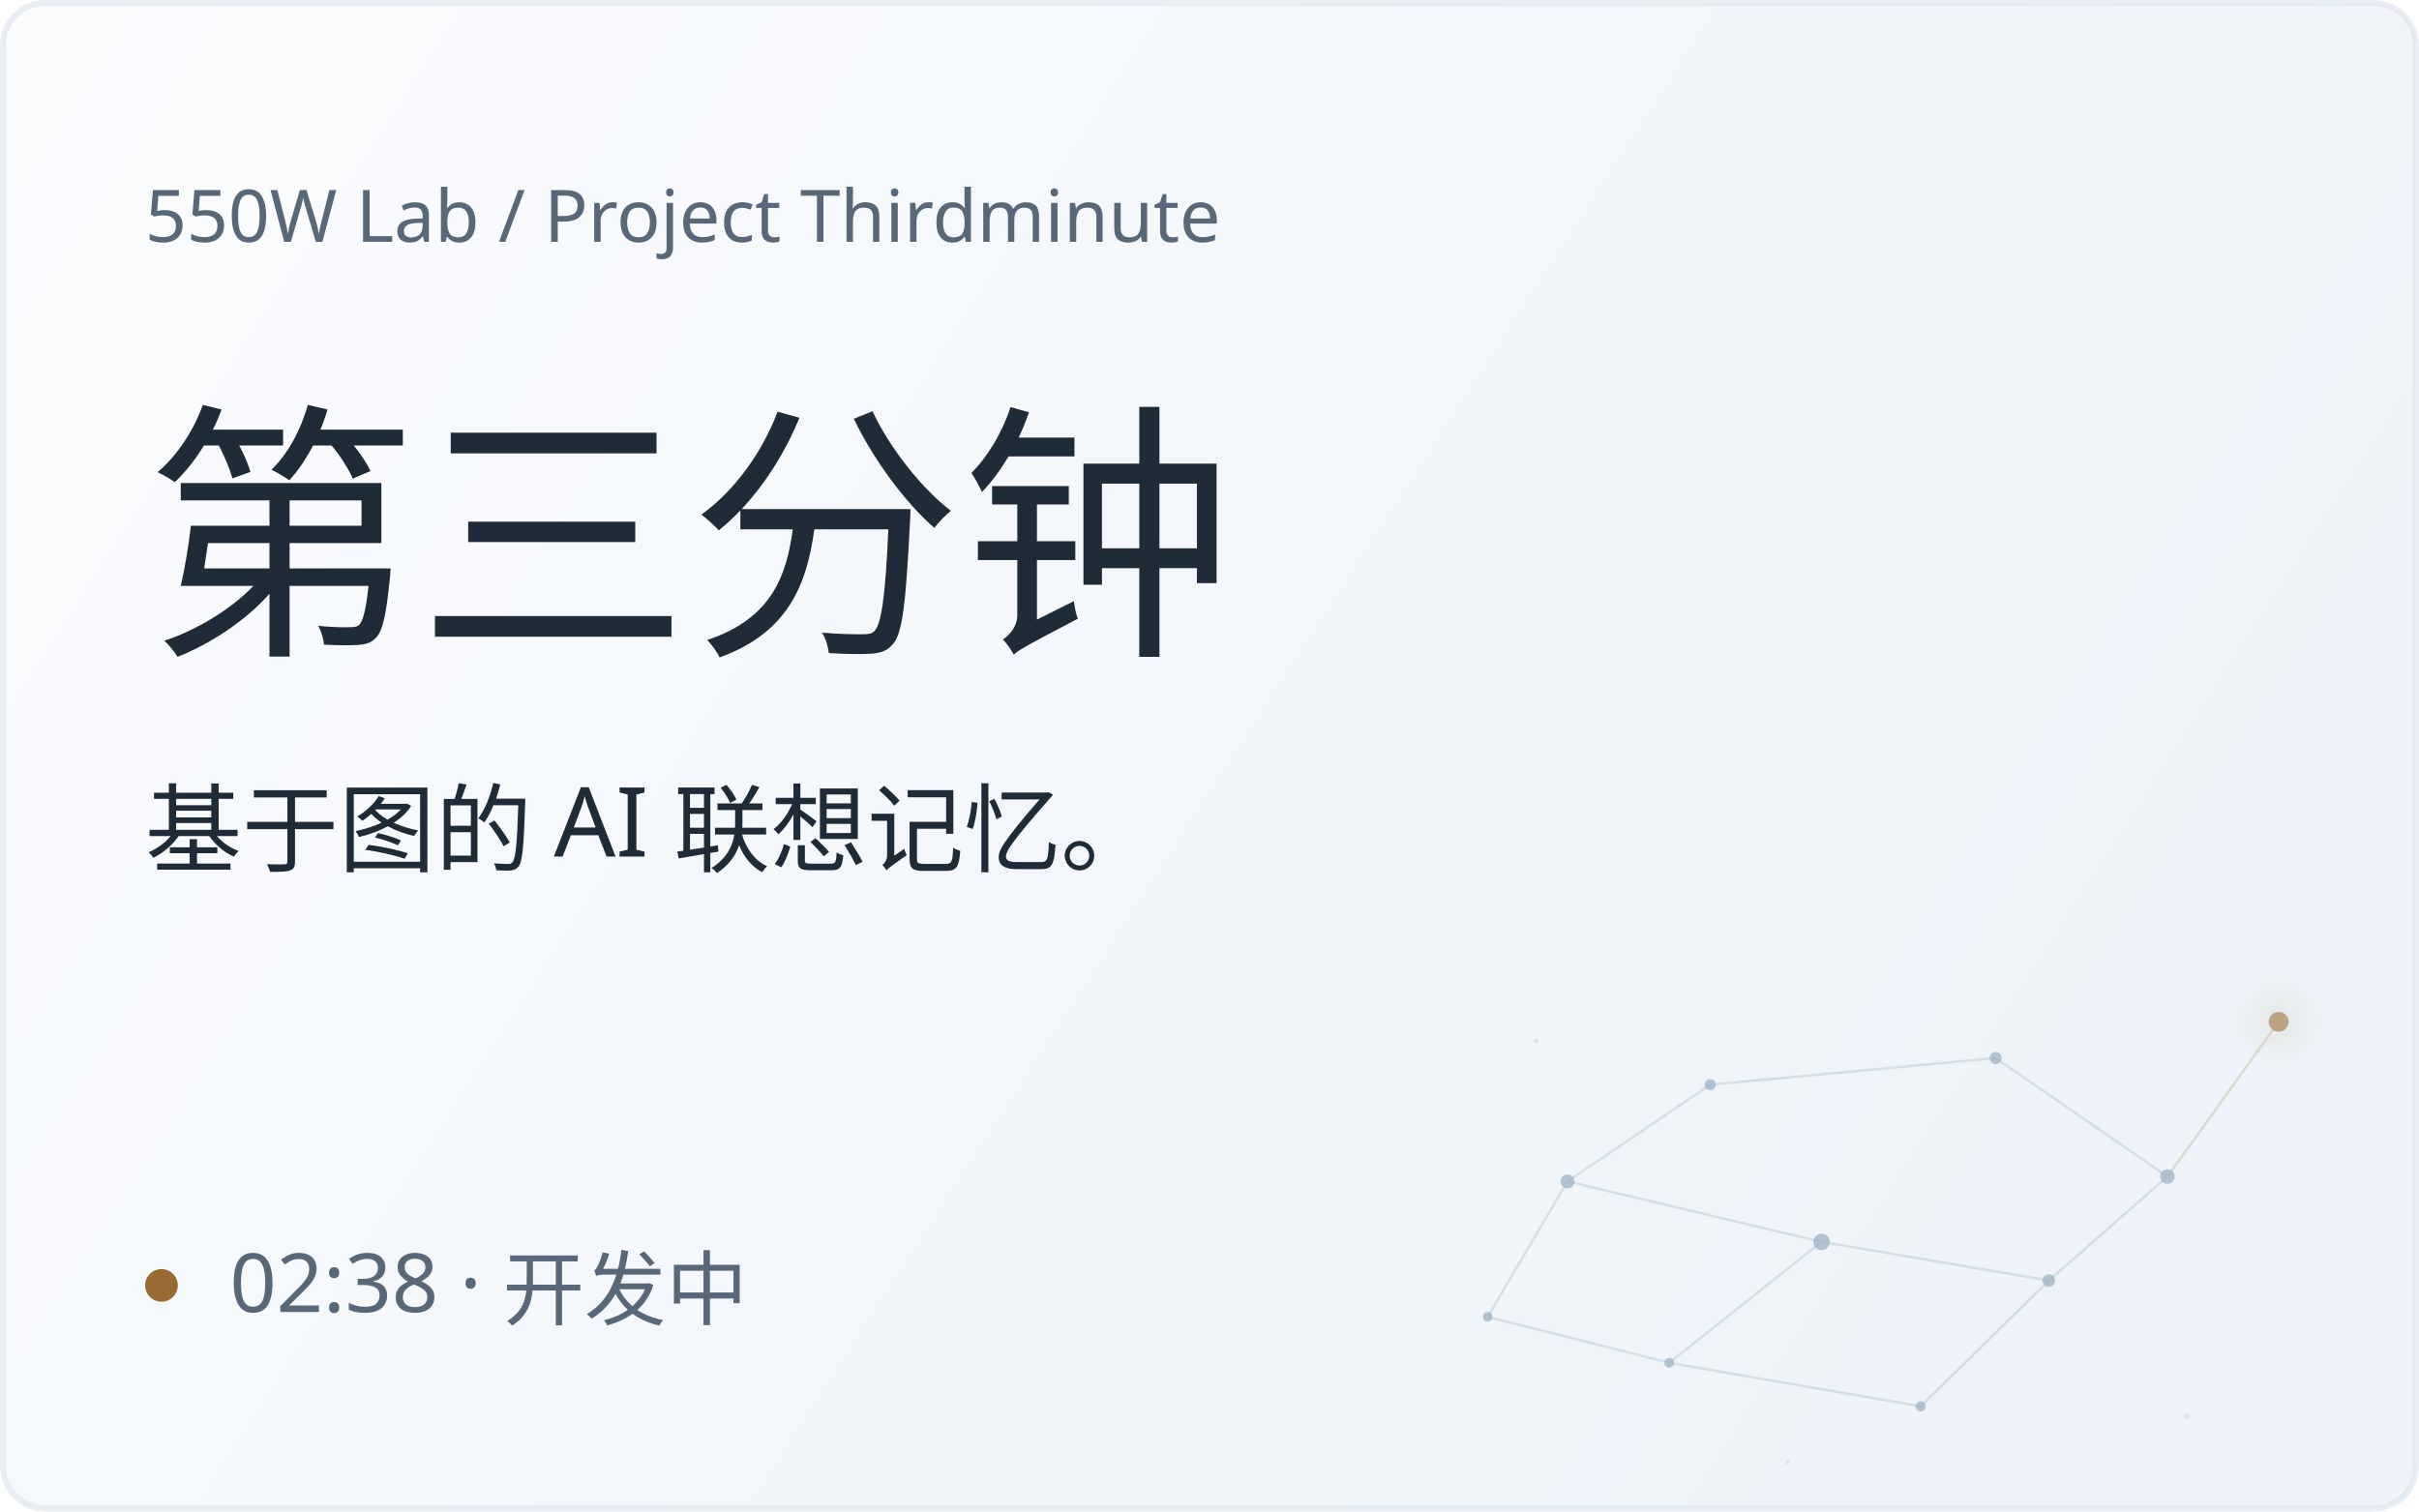
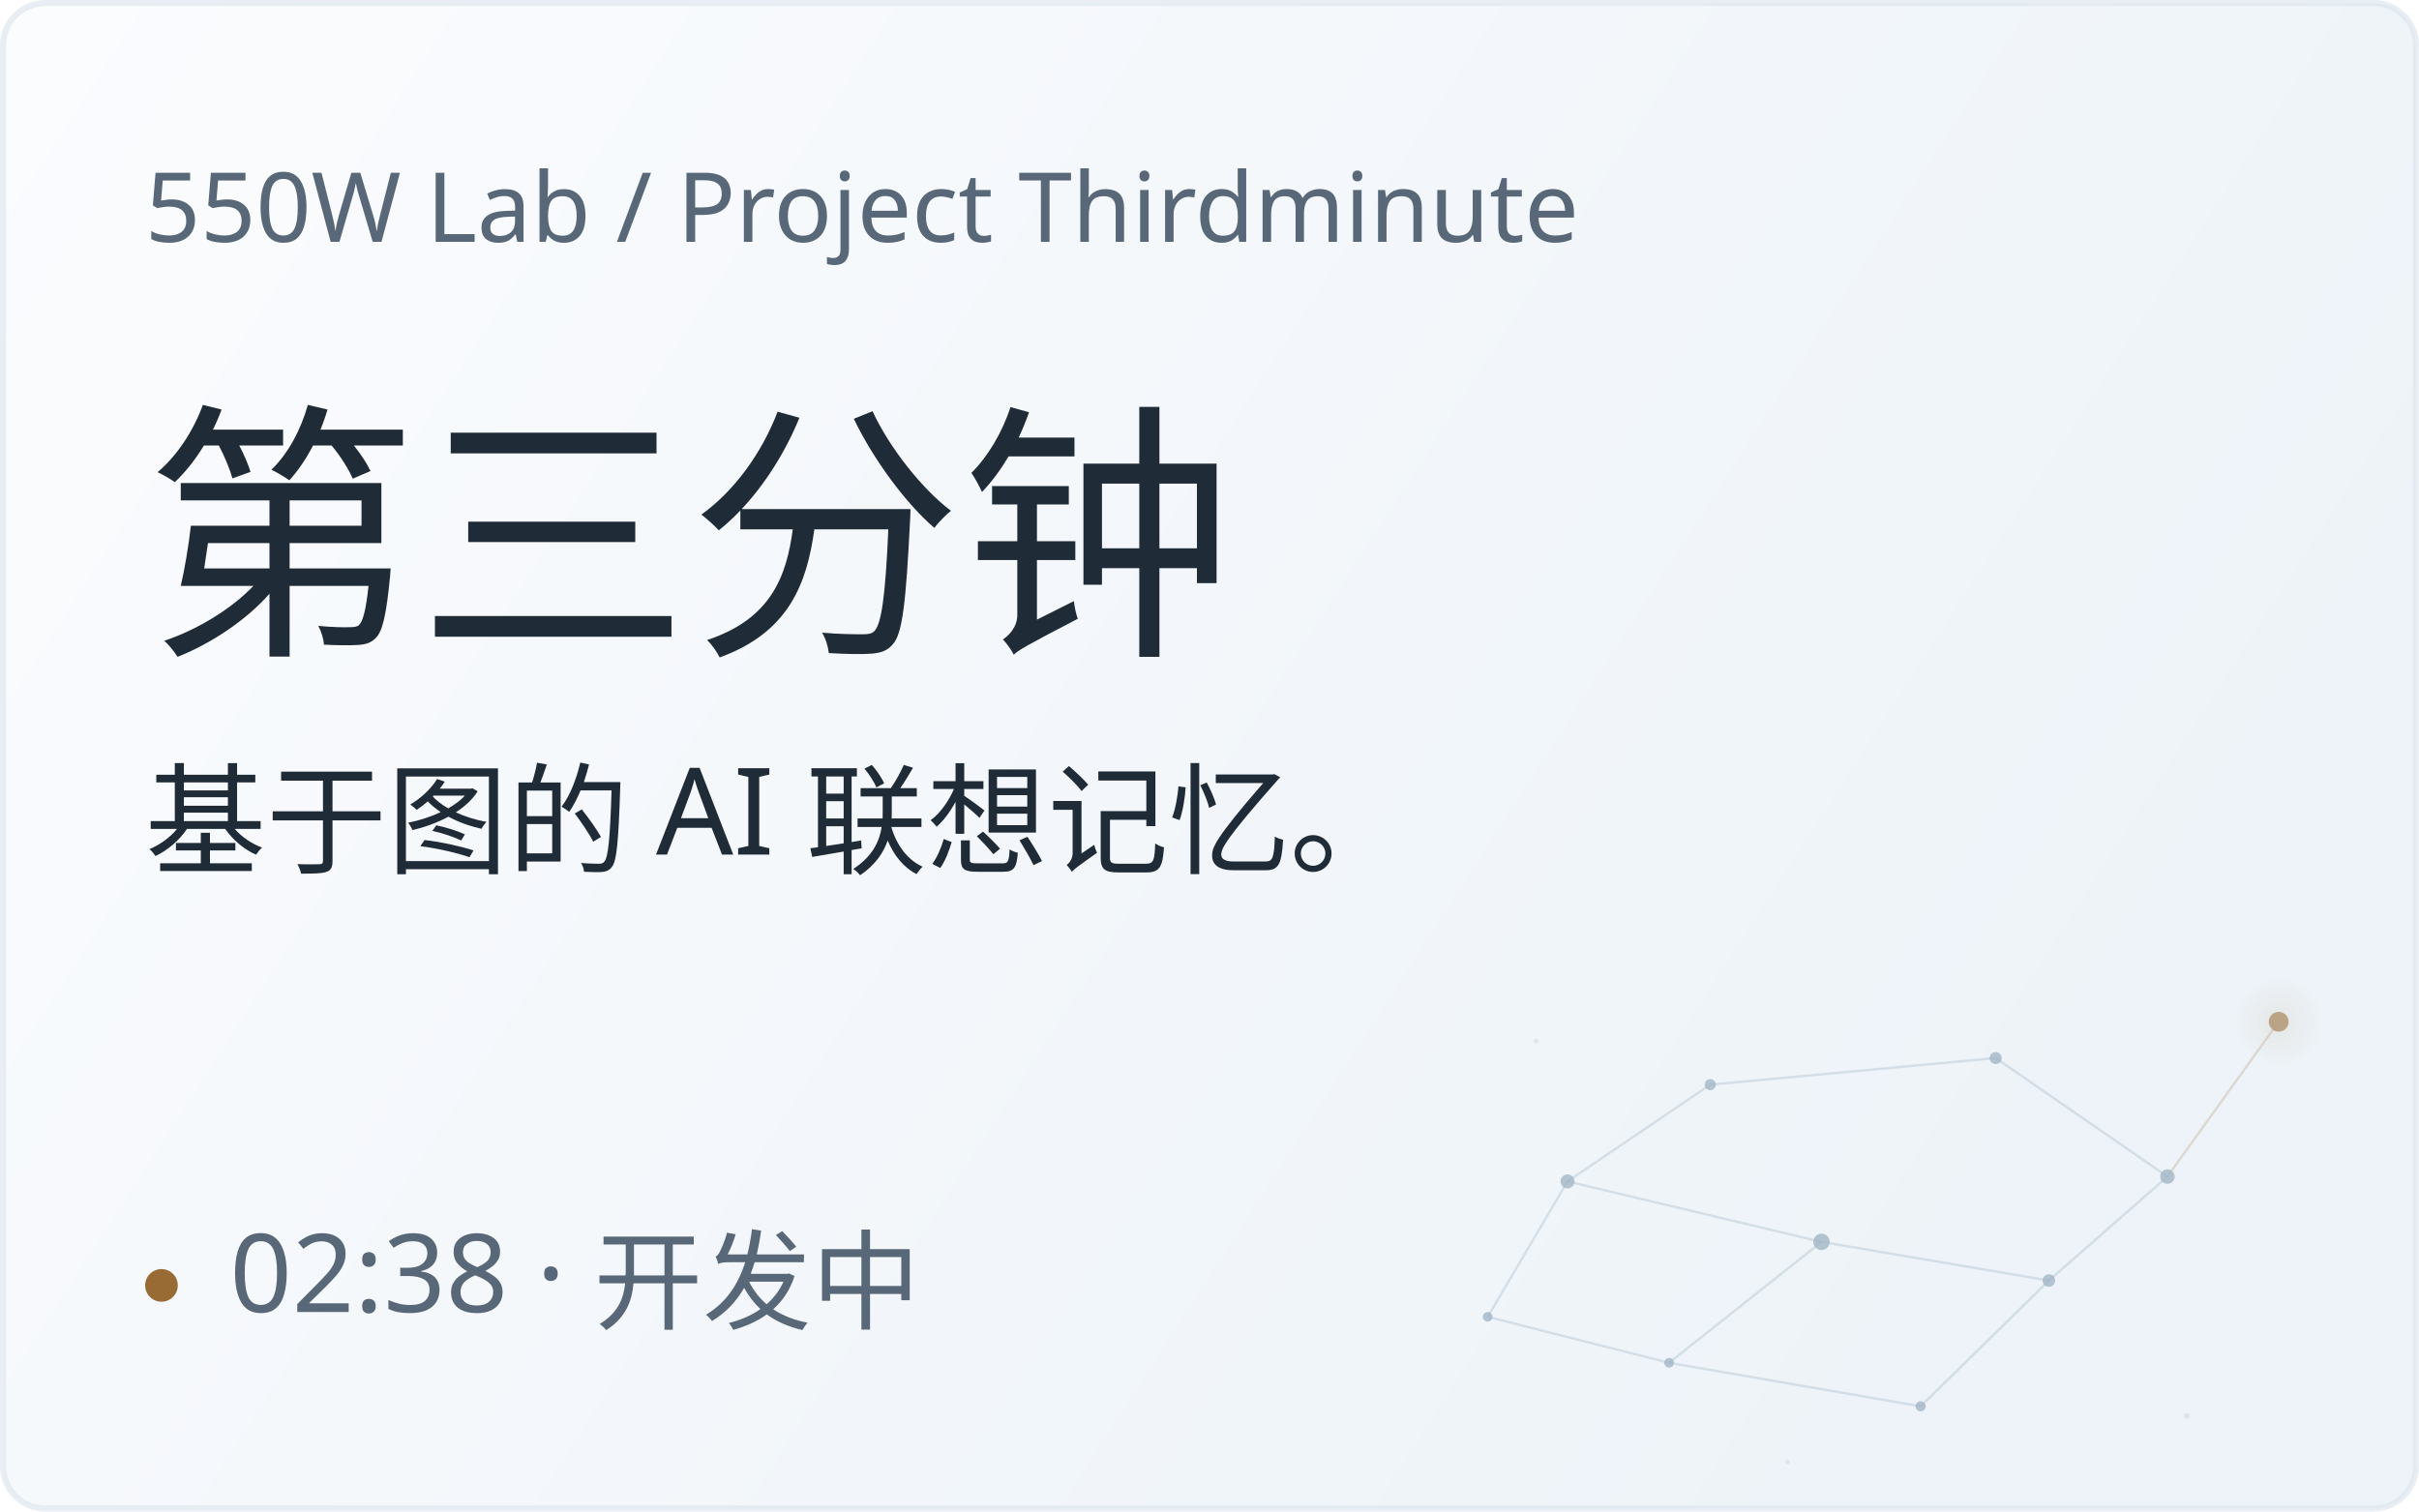
<svg xmlns="http://www.w3.org/2000/svg" width="400" height="250" viewBox="0 0 400 250" role="img" aria-label="第三分钟 (Thirdminute) — 基于图的 AI 联想记忆。" xml:lang="zh-CN">
  <defs>
    <linearGradient id="surface" x1="0" y1="0" x2="1" y2=".4">
      <stop offset="0" stop-color="#fbfcfe" />
      <stop offset="1" stop-color="#edf3f8" />
    </linearGradient>
    <radialGradient id="future-glow">
      <stop offset="0" stop-color="#986a34" stop-opacity=".15" />
      <stop offset="1" stop-color="#986a34" stop-opacity="0" />
    </radialGradient>
  </defs>
  <rect x=".5" y=".5" width="399" height="249" rx="7" fill="url(#surface)" stroke="#dce5ed" stroke-opacity=".65" />
  <g transform="translate(246 169) scale(.4)" opacity=".58">
    <line x1="0" y1="122" x2="33" y2="66" stroke="#67859f" stroke-width="1" opacity=".34" />
    <line x1="0" y1="122" x2="75" y2="141" stroke="#67859f" stroke-width="1" opacity=".34" />
    <line x1="33" y1="66" x2="92" y2="26" stroke="#67859f" stroke-width="1" opacity=".34" />
    <line x1="33" y1="66" x2="138" y2="91" stroke="#67859f" stroke-width="1" opacity=".34" />
    <line x1="75" y1="141" x2="138" y2="91" stroke="#67859f" stroke-width="1" opacity=".34" />
    <line x1="75" y1="141" x2="179" y2="159" stroke="#67859f" stroke-width="1" opacity=".34" />
    <line x1="92" y1="26" x2="210" y2="15" stroke="#67859f" stroke-width="1" opacity=".34" />
    <line x1="138" y1="91" x2="232" y2="107" stroke="#67859f" stroke-width="1" opacity=".34" />
    <line x1="179" y1="159" x2="232" y2="107" stroke="#67859f" stroke-width="1" opacity=".34" />
    <line x1="210" y1="15" x2="281" y2="64" stroke="#67859f" stroke-width="1" opacity=".34" />
    <line x1="232" y1="107" x2="281" y2="64" stroke="#67859f" stroke-width="1" opacity=".34" />
    <line x1="281" y1="64" x2="327" y2="0" stroke="#986a34" stroke-width="1" opacity=".34" />
    <circle cx="20" cy="8" r="1.05" fill="#67859f" opacity=".24" />
    <circle cx="124" cy="182" r="0.9" fill="#67859f" opacity=".24" />
    <circle cx="289" cy="163" r="1.2" fill="#67859f" opacity=".24" />
    <circle cx="0" cy="122" r="2.0" fill="#67859f" opacity=".76" />
    <circle cx="33" cy="66" r="2.9" fill="#67859f" opacity=".76" />
    <circle cx="75" cy="141" r="2.0" fill="#67859f" opacity=".76" />
    <circle cx="92" cy="26" r="2.3" fill="#67859f" opacity=".76" />
    <circle cx="138" cy="91" r="3.4" fill="#67859f" opacity=".76" />
    <circle cx="179" cy="159" r="2.1" fill="#67859f" opacity=".76" />
    <circle cx="210" cy="15" r="2.5" fill="#67859f" opacity=".76" />
    <circle cx="232" cy="107" r="2.6" fill="#67859f" opacity=".76" />
    <circle cx="281" cy="64" r="3.0" fill="#67859f" opacity=".76" />
    <circle cx="327" cy="0" r="19" fill="url(#future-glow)" />
    <circle cx="327" cy="0" r="4.1" fill="#986a34" />
  </g>
  <g font-family="-apple-system, BlinkMacSystemFont, 'Segoe UI', 'Noto Sans', Helvetica, Arial, sans-serif, 'Apple Color Emoji', 'Segoe UI Emoji'" font-weight="400">
-     <text x="24" y="40" font-size="12" fill="#596878">550W Lab  /  Project Thirdminute</text>
+     <text x="24" y="40" font-size="16" fill="#596878">550W Lab  /  Project Thirdminute</text>
    <text x="24" y="105" font-size="45" fill="#202b38">第三分钟</text>
-     <text x="24" y="143" font-size="16" fill="#202b38">基于图的 AI 联想记忆。</text>
+     <text x="24" y="143" font-size="20" fill="#202b38">基于图的 AI 联想记忆。</text>
    <circle cx="26.7" cy="212.6" r="2.7" fill="#986a34" />
-     <text x="38" y="217" font-size="13.5" fill="#596878">02:38 · 开发中</text>
+     <text x="38" y="217" font-size="18" fill="#596878">02:38 · 开发中</text>
  </g>
</svg>
